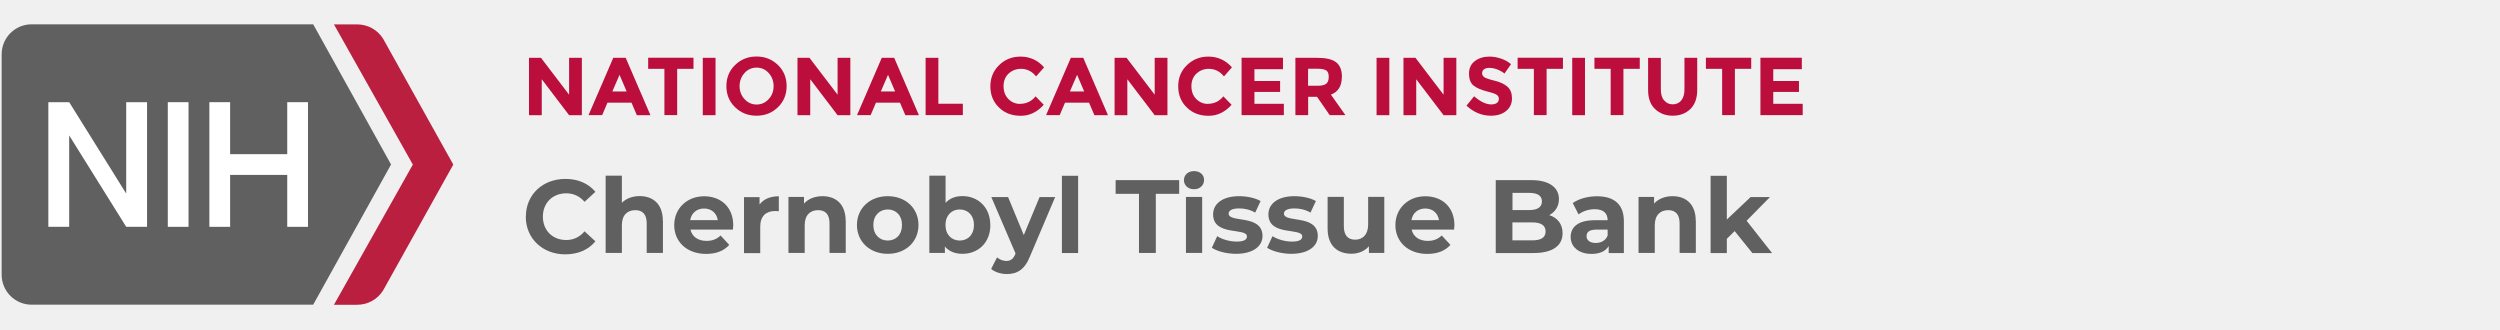
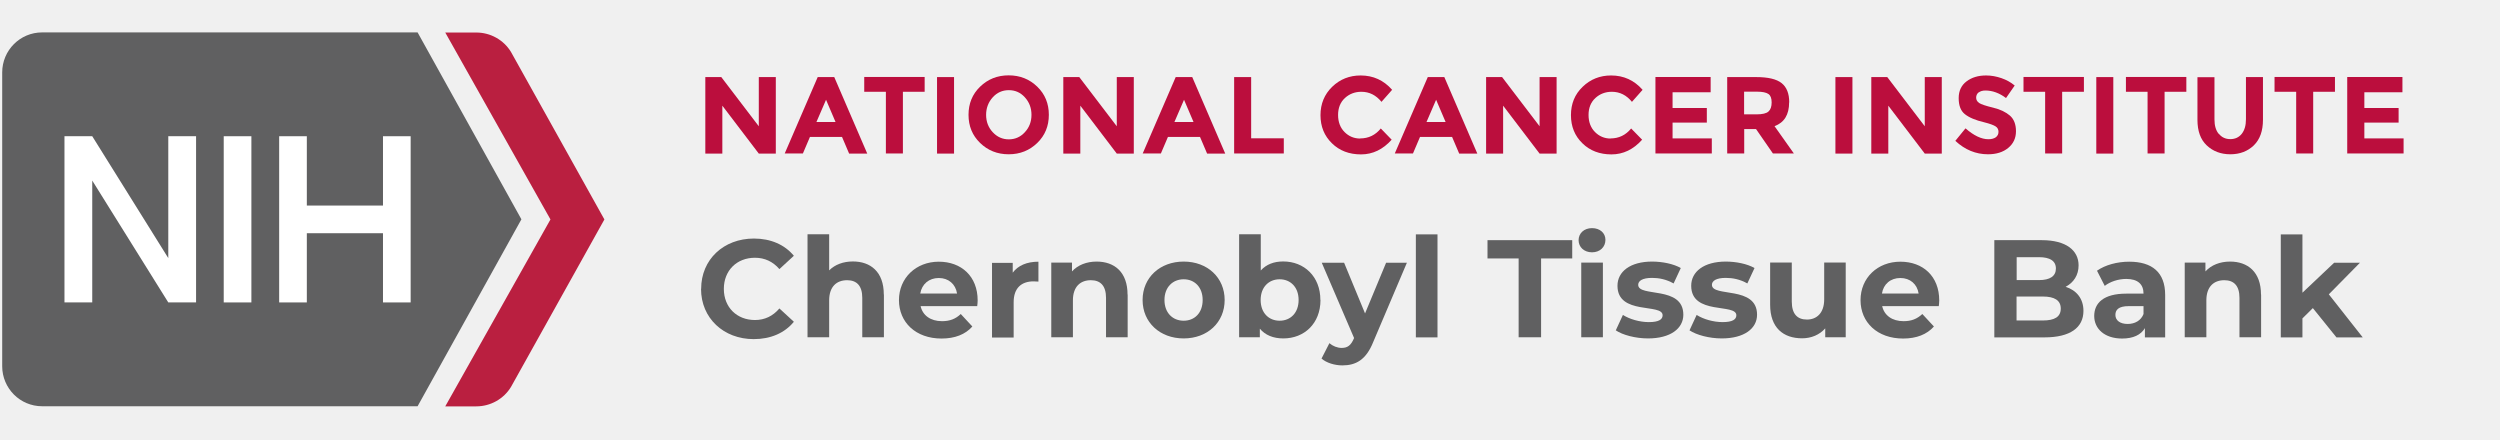
- <svg xmlns="http://www.w3.org/2000/svg" id="Layer_1" data-name="Layer 1" viewBox="0 0 288 38">
+ <svg xmlns="http://www.w3.org/2000/svg" id="Layer_1" data-name="Layer 1" viewBox="0 0 216 38">
  <defs>
    <style>
      .cls-1 {
        fill: #fff;
      }

      .cls-2 {
        fill: #bb0e3d;
      }

      .cls-3 {
        fill: #ba1f40;
      }

      .cls-4 {
        fill: #606061;
      }
    </style>
  </defs>
  <g id="NIH_Luggage_Tag" data-name="NIH Luggage Tag">
    <path class="cls-4" d="m45.05,18.95L36.08,2.8H3.64C1.73,2.8.19,4.35.19,6.26v25.38c0,1.91,1.54,3.46,3.45,3.46h32.44l8.97-16.15Z" />
    <path class="cls-3" d="m44.15,4.49c-.63-1.04-1.77-1.68-3-1.68h-2.68l9.09,16.15-9.09,16.15h2.68c1.23,0,2.37-.64,3-1.68l8.07-14.47-8.07-14.47Z" />
    <rect class="cls-1" x="19.33" y="11.77" width="2.39" height="14.36" />
    <polygon class="cls-1" points="14.54 11.77 14.54 22.3 7.97 11.77 5.57 11.77 5.57 26.13 7.97 26.13 7.97 15.6 14.54 26.13 16.94 26.13 16.94 11.77 14.54 11.77" />
    <polygon class="cls-1" points="33.09 11.77 33.09 17.76 26.51 17.76 26.51 11.77 24.12 11.77 24.12 26.13 26.51 26.13 26.51 20.15 33.09 20.15 33.09 26.13 35.48 26.13 35.48 11.77 33.09 11.77" />
  </g>
  <g id="NCI">
    <path class="cls-2" d="m65.56,6.66h1.47v6.61h-1.47l-3.15-4.14v4.14h-1.47v-6.61h1.38l3.24,4.25v-4.25Z" />
    <path class="cls-2" d="m73.36,13.26l-.61-1.43h-2.77l-.61,1.43h-1.57l2.85-6.6h1.43l2.85,6.61h-1.57Zm-1.99-4.64l-.83,1.92h1.65l-.82-1.92Z" />
    <path class="cls-2" d="m78.01,7.93v5.33h-1.47v-5.33h-1.87v-1.28h5.22v1.28h-1.87Z" />
    <path class="cls-2" d="m80.96,6.66h1.47v6.61h-1.47v-6.61Z" />
    <path class="cls-2" d="m89.62,12.35c-.67.65-1.49.98-2.47.98s-1.8-.33-2.47-.98c-.67-.65-1-1.46-1-2.43s.33-1.78,1-2.43c.67-.65,1.49-.98,2.47-.98s1.8.33,2.47.98c.67.65,1,1.46,1,2.43s-.33,1.78-1,2.43Zm-.5-2.43c0-.59-.19-1.09-.57-1.51-.38-.42-.84-.62-1.39-.62s-1.02.21-1.39.62-.57.92-.57,1.51.19,1.09.57,1.5c.38.41.84.62,1.39.62s1.02-.21,1.39-.62c.38-.41.57-.91.57-1.5Z" />
    <path class="cls-2" d="m96.49,6.66h1.47v6.61h-1.47l-3.15-4.14v4.14h-1.47v-6.61h1.38l3.24,4.25v-4.25Z" />
    <path class="cls-2" d="m104.29,13.26l-.61-1.43h-2.77l-.61,1.43h-1.57l2.85-6.6h1.43l2.85,6.61h-1.57Zm-1.99-4.64l-.83,1.92h1.65l-.82-1.92Z" />
    <path class="cls-2" d="m106.63,13.26v-6.6h1.47v5.29h2.82v1.31h-4.29Z" />
    <path class="cls-2" d="m117.52,11.96c.72,0,1.32-.29,1.78-.86l.94.97c-.75.84-1.63,1.27-2.65,1.27s-1.86-.32-2.51-.96c-.66-.64-.99-1.45-.99-2.43s.34-1.8,1.01-2.45c.67-.65,1.49-.98,2.46-.98,1.08,0,1.99.41,2.72,1.24l-.92,1.04c-.47-.58-1.05-.87-1.74-.87-.55,0-1.03.18-1.42.54-.39.36-.59.85-.59,1.46s.19,1.11.56,1.48c.37.37.82.56,1.35.56Z" />
    <path class="cls-2" d="m126.07,13.26l-.61-1.43h-2.77l-.61,1.43h-1.57l2.85-6.6h1.43l2.85,6.61h-1.57Zm-1.99-4.64l-.83,1.92h1.65l-.82-1.92Z" />
    <path class="cls-2" d="m133.02,6.66h1.47v6.61h-1.47l-3.15-4.14v4.14h-1.47v-6.61h1.38l3.24,4.25v-4.25Z" />
    <path class="cls-2" d="m139.15,11.96c.72,0,1.32-.29,1.78-.86l.95.97c-.75.84-1.63,1.27-2.65,1.27s-1.86-.32-2.51-.96c-.66-.64-.99-1.45-.99-2.43s.33-1.8,1.01-2.45c.67-.65,1.49-.98,2.46-.98,1.08,0,1.99.41,2.72,1.24l-.92,1.04c-.47-.58-1.05-.87-1.74-.87-.55,0-1.03.18-1.42.54-.39.36-.59.85-.59,1.46s.19,1.11.56,1.48c.37.37.82.56,1.35.56Z" />
    <path class="cls-2" d="m147.8,6.66v1.31h-3.29v1.36h2.96v1.26h-2.96v1.37h3.39v1.3h-4.87v-6.61h4.76Z" />
    <path class="cls-2" d="m154.58,8.85c0,1.06-.42,1.74-1.26,2.05l1.67,2.36h-1.81l-1.46-2.11h-1.02v2.11h-1.47v-6.6h2.5c1.03,0,1.76.17,2.2.52s.66.9.66,1.67Zm-1.78.78c.18-.16.27-.42.27-.78s-.09-.6-.28-.73-.52-.2-.99-.2h-1.11v1.96h1.08c.5,0,.85-.08,1.03-.25Z" />
    <path class="cls-2" d="m158.58,6.66h1.47v6.61h-1.47v-6.61Z" />
    <path class="cls-2" d="m166.3,6.66h1.47v6.61h-1.47l-3.15-4.14v4.14h-1.47v-6.61h1.38l3.24,4.25v-4.25Z" />
    <path class="cls-2" d="m170.95,7.98c-.14.12-.21.27-.21.46s.09.34.26.46c.17.11.57.25,1.2.4s1.11.39,1.46.69c.35.31.52.76.52,1.35s-.22,1.07-.67,1.44-1.03.55-1.75.55c-1.05,0-1.99-.39-2.82-1.16l.88-1.08c.71.62,1.37.94,1.98.94.27,0,.48-.06.64-.17.15-.12.23-.27.23-.47s-.08-.36-.25-.47-.49-.23-.97-.35c-.77-.18-1.33-.42-1.69-.71s-.53-.75-.53-1.38.23-1.11.68-1.45c.45-.34,1.01-.51,1.69-.51.44,0,.88.08,1.32.23.44.15.83.37,1.15.64l-.75,1.08c-.57-.43-1.17-.65-1.78-.65-.25,0-.44.06-.58.17Z" />
    <path class="cls-2" d="m178.17,7.93v5.33h-1.47v-5.33h-1.87v-1.28h5.22v1.28h-1.87Z" />
    <path class="cls-2" d="m181.12,6.66h1.47v6.61h-1.47v-6.61Z" />
    <path class="cls-2" d="m187.02,7.93v5.33h-1.47v-5.33h-1.87v-1.28h5.22v1.28h-1.87Z" />
    <path class="cls-2" d="m191.71,11.56c.25.31.58.46.99.46s.74-.15.99-.46c.24-.31.36-.72.36-1.25v-3.65h1.47v3.69c0,.96-.26,1.69-.79,2.21-.53.51-1.21.77-2.03.77s-1.5-.26-2.04-.77-.8-1.25-.8-2.2v-3.69h1.47v3.65c0,.53.12.95.37,1.25Z" />
    <path class="cls-2" d="m199.86,7.93v5.33h-1.47v-5.33h-1.87v-1.28h5.22v1.28h-1.87Z" />
    <path class="cls-2" d="m207.57,6.66v1.31h-3.29v1.36h2.96v1.26h-2.96v1.37h3.39v1.3h-4.87v-6.61h4.76Z" />
  </g>
  <g>
    <path class="cls-4" d="m60.58,24.95c0-2.53,1.94-4.34,4.56-4.34,1.45,0,2.66.53,3.45,1.49l-1.25,1.15c-.56-.65-1.27-.98-2.11-.98-1.57,0-2.69,1.1-2.69,2.69s1.12,2.69,2.69,2.69c.84,0,1.55-.34,2.11-1l1.25,1.15c-.79.97-2,1.5-3.47,1.5-2.6,0-4.55-1.81-4.55-4.34Z" />
    <path class="cls-4" d="m76.37,25.45v3.69h-1.87v-3.41c0-1.04-.48-1.52-1.31-1.52-.9,0-1.55.55-1.55,1.74v3.19h-1.87v-8.9h1.87v3.12c.5-.5,1.22-.77,2.05-.77,1.52,0,2.67.89,2.67,2.85Z" />
    <path class="cls-4" d="m84.42,26.45h-4.88c.18.8.86,1.3,1.85,1.3.68,0,1.18-.2,1.62-.62l1,1.08c-.6.68-1.5,1.04-2.66,1.04-2.23,0-3.68-1.4-3.68-3.32s1.48-3.32,3.44-3.32,3.36,1.27,3.36,3.35c0,.14-.02.35-.04.5Zm-4.91-1.09h3.18c-.13-.82-.74-1.34-1.58-1.34s-1.46.52-1.6,1.34Z" />
    <path class="cls-4" d="m89.72,22.6v1.73c-.16-.01-.28-.02-.42-.02-1.03,0-1.72.56-1.72,1.8v3.05h-1.87v-6.45h1.79v.85c.46-.62,1.22-.95,2.22-.95Z" />
    <path class="cls-4" d="m97.43,25.45v3.69h-1.87v-3.41c0-1.04-.48-1.52-1.31-1.52-.9,0-1.55.55-1.55,1.74v3.19h-1.87v-6.45h1.79v.76c.5-.55,1.26-.85,2.13-.85,1.52,0,2.67.89,2.67,2.85Z" />
    <path class="cls-4" d="m98.72,25.92c0-1.94,1.5-3.32,3.55-3.32s3.54,1.38,3.54,3.32-1.49,3.32-3.54,3.32-3.55-1.38-3.55-3.32Zm5.19,0c0-1.12-.71-1.79-1.64-1.79s-1.66.67-1.66,1.79.72,1.79,1.66,1.79,1.64-.67,1.64-1.79Z" />
    <path class="cls-4" d="m114.09,25.92c0,2.03-1.4,3.32-3.21,3.32-.86,0-1.56-.28-2.03-.84v.74h-1.79v-8.9h1.87v3.13c.48-.53,1.14-.78,1.94-.78,1.81,0,3.21,1.3,3.21,3.32Zm-1.89,0c0-1.12-.71-1.79-1.64-1.79s-1.64.67-1.64,1.79.71,1.79,1.64,1.79,1.64-.67,1.64-1.79Z" />
    <path class="cls-4" d="m121.56,22.69l-2.91,6.85c-.62,1.56-1.51,2.03-2.67,2.03-.66,0-1.38-.22-1.8-.59l.68-1.33c.29.25.68.41,1.06.41.52,0,.8-.23,1.05-.8l.02-.06-2.79-6.5h1.93l1.81,4.38,1.82-4.38h1.8Z" />
    <path class="cls-4" d="m122.33,20.25h1.87v8.9h-1.87v-8.9Z" />
    <path class="cls-4" d="m131.21,22.33h-2.69v-1.58h7.32v1.58h-2.69v6.81h-1.94v-6.81Z" />
    <path class="cls-4" d="m136.39,20.75c0-.59.47-1.04,1.16-1.04s1.16.43,1.16,1.01c0,.62-.47,1.08-1.16,1.08s-1.16-.46-1.16-1.04Zm.23,1.94h1.87v6.45h-1.87v-6.45Z" />
    <path class="cls-4" d="m139.6,28.55l.62-1.34c.58.37,1.45.62,2.24.62.86,0,1.19-.23,1.19-.59,0-1.06-3.9.02-3.9-2.55,0-1.22,1.1-2.09,2.99-2.09.89,0,1.87.2,2.48.56l-.62,1.33c-.64-.36-1.27-.48-1.86-.48-.84,0-1.2.26-1.2.6,0,1.1,3.9.04,3.9,2.58,0,1.2-1.12,2.05-3.05,2.05-1.09,0-2.2-.3-2.79-.7Z" />
    <path class="cls-4" d="m145.97,28.55l.62-1.34c.58.37,1.45.62,2.24.62.86,0,1.19-.23,1.19-.59,0-1.06-3.9.02-3.9-2.55,0-1.22,1.1-2.09,2.99-2.09.89,0,1.87.2,2.48.56l-.62,1.33c-.63-.36-1.27-.48-1.86-.48-.84,0-1.2.26-1.2.6,0,1.1,3.9.04,3.9,2.58,0,1.2-1.12,2.05-3.05,2.05-1.09,0-2.19-.3-2.79-.7Z" />
    <path class="cls-4" d="m159.47,22.69v6.45h-1.77v-.77c-.49.56-1.21.86-2,.86-1.62,0-2.76-.91-2.76-2.9v-3.65h1.87v3.37c0,1.08.48,1.56,1.31,1.56s1.49-.55,1.49-1.74v-3.19h1.87Z" />
    <path class="cls-4" d="m167.5,26.45h-4.88c.18.8.86,1.3,1.85,1.3.68,0,1.17-.2,1.62-.62l1,1.08c-.6.68-1.5,1.04-2.66,1.04-2.23,0-3.68-1.4-3.68-3.32s1.47-3.32,3.44-3.32,3.36,1.27,3.36,3.35c0,.14-.02.35-.04.5Zm-4.91-1.09h3.18c-.13-.82-.74-1.34-1.58-1.34s-1.46.52-1.59,1.34Z" />
    <path class="cls-4" d="m180.01,26.86c0,1.45-1.15,2.29-3.36,2.29h-4.34v-8.4h4.1c2.1,0,3.18.88,3.18,2.18,0,.84-.43,1.49-1.12,1.85.94.3,1.54,1.02,1.54,2.08Zm-5.77-4.64v1.98h1.93c.95,0,1.46-.34,1.46-1s-.52-.98-1.46-.98h-1.93Zm3.81,4.44c0-.71-.54-1.04-1.55-1.04h-2.27v2.07h2.27c1.01,0,1.55-.31,1.55-1.03Z" />
    <path class="cls-4" d="m187.07,25.47v3.68h-1.75v-.8c-.35.59-1.02.9-1.97.9-1.51,0-2.41-.84-2.41-1.95s.8-1.93,2.77-1.93h1.49c0-.8-.48-1.27-1.49-1.27-.68,0-1.39.23-1.86.6l-.67-1.31c.71-.5,1.75-.78,2.78-.78,1.97,0,3.11.91,3.11,2.87Zm-1.87,1.64v-.66h-1.28c-.88,0-1.15.32-1.15.76,0,.47.4.78,1.06.78.62,0,1.16-.29,1.38-.88Z" />
    <path class="cls-4" d="m195.36,25.45v3.69h-1.87v-3.41c0-1.04-.48-1.52-1.31-1.52-.9,0-1.55.55-1.55,1.74v3.19h-1.87v-6.45h1.79v.76c.5-.55,1.26-.85,2.13-.85,1.52,0,2.67.89,2.67,2.85Z" />
    <path class="cls-4" d="m199.83,26.62l-.9.89v1.64h-1.87v-8.9h1.87v5.04l2.74-2.59h2.23l-2.69,2.73,2.93,3.72h-2.27l-2.04-2.53Z" />
  </g>
</svg>
